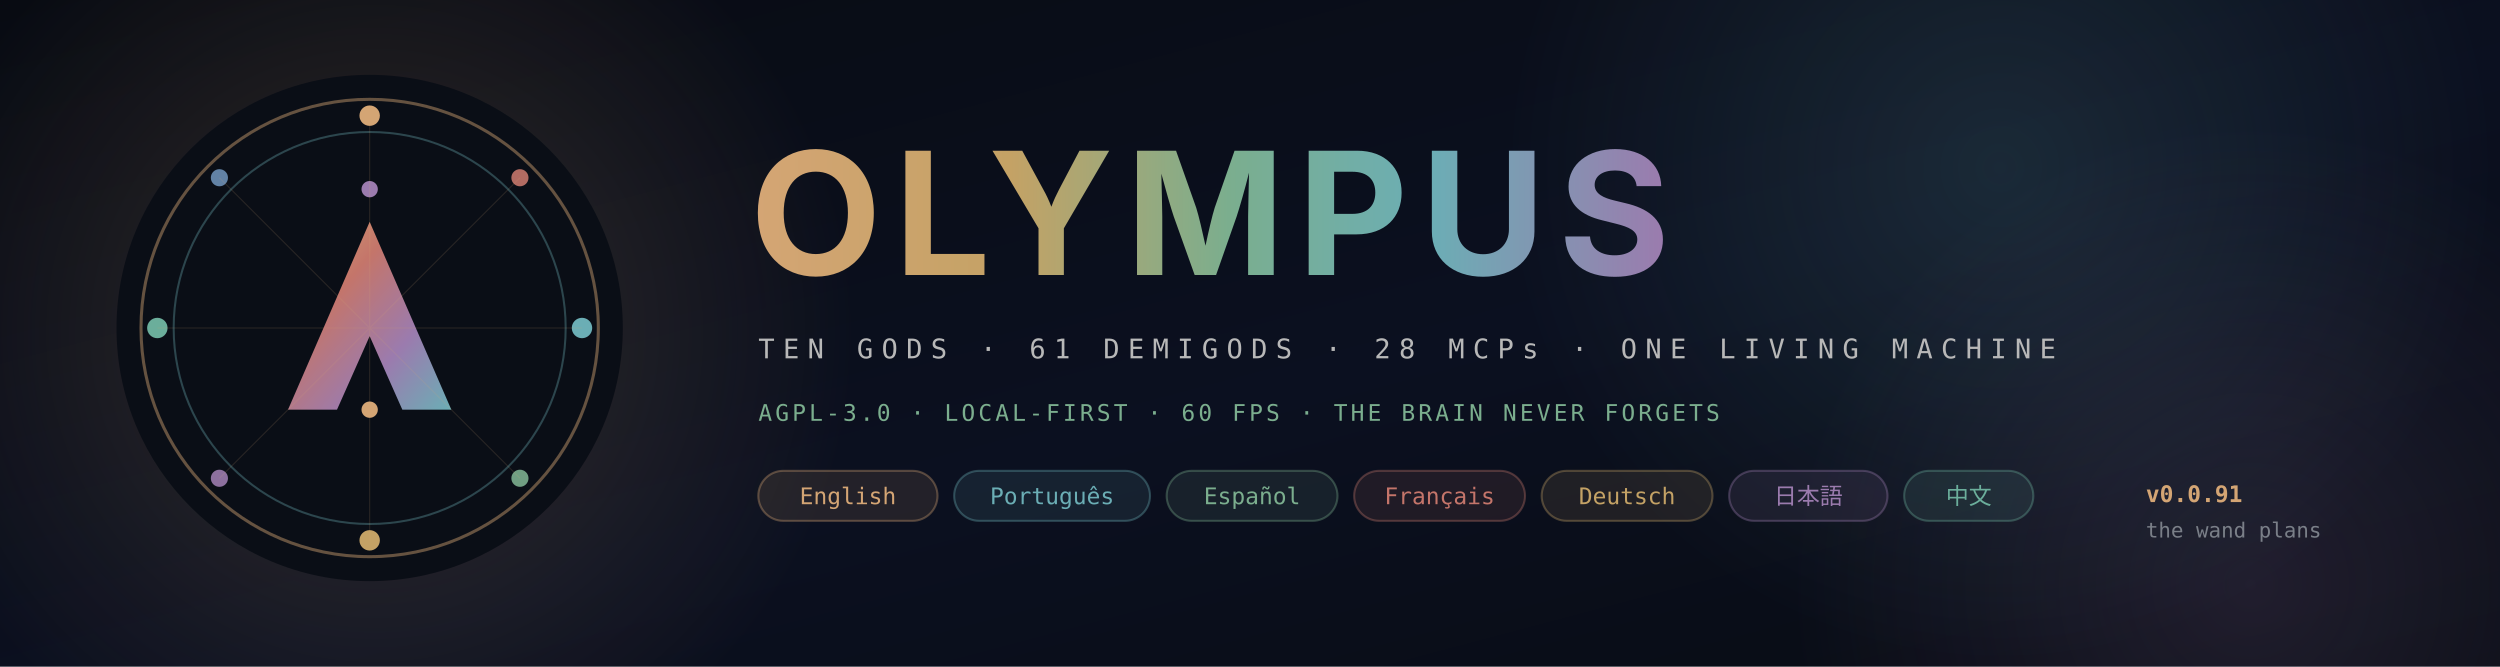
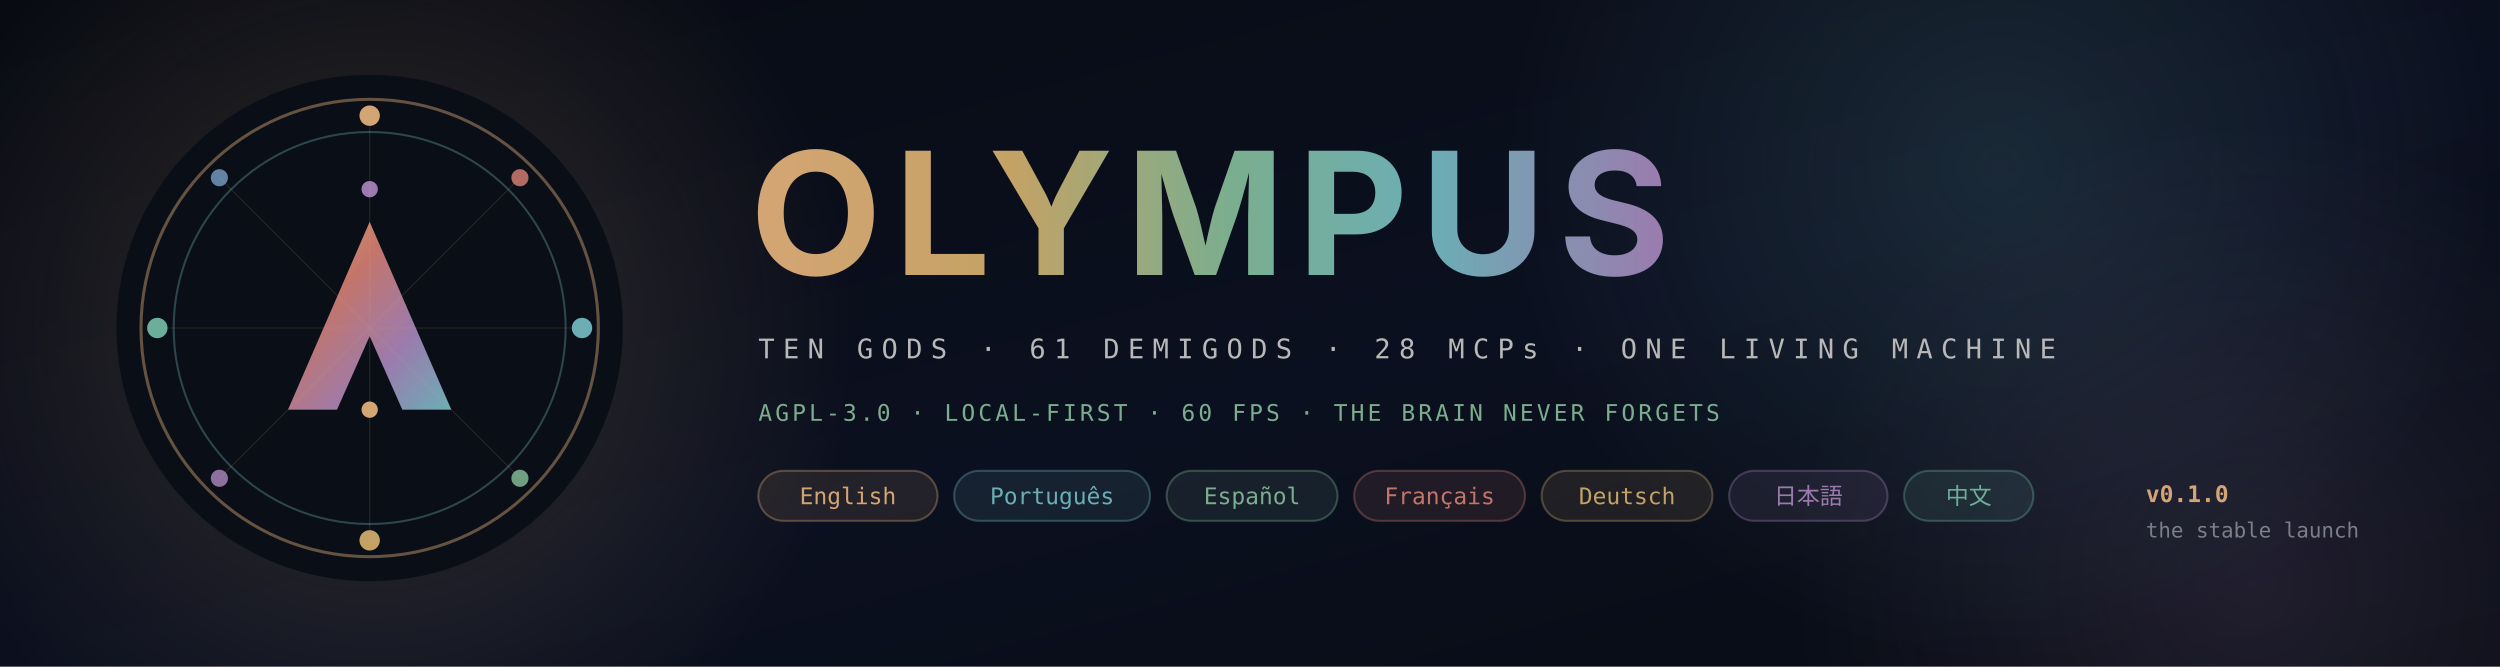
- <svg xmlns="http://www.w3.org/2000/svg" width="1200" height="320" viewBox="0 0 1200 320" fill="none" role="img" aria-label="OLYMPUS v0.0.98-16-9.1-9 — the contract, the 60-second lane, the night shift and the startup update box: ten gods, sixty-one demigods, one living machine, seven languages.">
+ <svg xmlns="http://www.w3.org/2000/svg" width="1200" height="320" viewBox="0 0 1200 320" fill="none" role="img" aria-label="OLYMPUS v0.1.0 — the stable launch: ten gods, sixty-one demigods, one living machine, seven languages.">
  <defs>
    <linearGradient id="bg" x1="0" y1="0" x2="1" y2="1">
      <stop offset="0%" stop-color="#080B12" />
      <stop offset="55%" stop-color="#0B1020" />
      <stop offset="100%" stop-color="#080B12" />
    </linearGradient>
    <radialGradient id="glowGold" cx="50%" cy="50%" r="50%">
      <stop offset="0%" stop-color="#D4A574" stop-opacity=".20" />
      <stop offset="100%" stop-color="#D4A574" stop-opacity="0" />
    </radialGradient>
    <radialGradient id="glowCyan" cx="50%" cy="50%" r="50%">
      <stop offset="0%" stop-color="#6BAEB5" stop-opacity=".16" />
      <stop offset="100%" stop-color="#6BAEB5" stop-opacity="0" />
    </radialGradient>
    <radialGradient id="glowPurple" cx="50%" cy="50%" r="50%">
      <stop offset="0%" stop-color="#9B7BAE" stop-opacity=".16" />
      <stop offset="100%" stop-color="#9B7BAE" stop-opacity="0" />
    </radialGradient>
    <linearGradient id="peak" x1="0" y1="0" x2="1" y2="1">
      <stop offset="0%" stop-color="#D4A574" />
      <stop offset="34%" stop-color="#C4756A" />
      <stop offset="68%" stop-color="#9B7BAE" />
      <stop offset="100%" stop-color="#6BAEB5" />
    </linearGradient>
    <linearGradient id="word" x1="0" y1="0" x2="1" y2="0">
      <stop offset="0%" stop-color="#D4A574" />
      <stop offset="28%" stop-color="#C4A265" />
      <stop offset="52%" stop-color="#7BAE8E" />
      <stop offset="74%" stop-color="#6BAEB5" />
      <stop offset="100%" stop-color="#9B7BAE" />
    </linearGradient>
  </defs>
  <rect width="1200" height="320" fill="url(#bg)" />
  <circle cx="180" cy="160" r="230" fill="url(#glowGold)" />
  <circle cx="960" cy="80" r="240" fill="url(#glowCyan)" />
  <circle cx="1080" cy="280" r="220" fill="url(#glowPurple)" />
  <g transform="translate(52,32) scale(0.98)">
    <circle cx="128" cy="128" r="124" fill="#0A0E16" />
    <circle cx="128" cy="128" r="112" stroke="#D4A574" stroke-width="1.5" fill="none" opacity=".45" />
    <circle cx="128" cy="128" r="96" stroke="#6BAEB5" stroke-width="1" fill="none" opacity=".35" />
    <path d="M 128 76 L 168 168 L 144 168 L 128 132 L 112 168 L 88 168 Z" fill="url(#peak)" />
    <circle cx="128" cy="60" r="4" fill="#9B7BAE" />
    <circle cx="128" cy="168" r="4" fill="#D4A574" />
    <circle cx="128" cy="24" r="5" fill="#D4A574" />
    <circle cx="201.6" cy="54.4" r="4.2" fill="#C4756A" opacity=".9" />
    <circle cx="232" cy="128" r="5" fill="#6BAEB5" />
    <circle cx="201.6" cy="201.6" r="4.2" fill="#7BAE8E" opacity=".9" />
    <circle cx="128" cy="232" r="5" fill="#C4A265" />
    <circle cx="54.4" cy="201.6" r="4.2" fill="#9B7BAE" opacity=".9" />
    <circle cx="24" cy="128" r="5" fill="#6BAE9B" />
    <circle cx="54.4" cy="54.4" r="4.2" fill="#6B8FB5" opacity=".9" />
    <g stroke="#D4A574" stroke-width="0.5" opacity=".16">
      <line x1="128" y1="128" x2="128" y2="24" />
      <line x1="128" y1="128" x2="201.6" y2="54.4" />
      <line x1="128" y1="128" x2="232" y2="128" />
      <line x1="128" y1="128" x2="201.6" y2="201.6" />
      <line x1="128" y1="128" x2="128" y2="232" />
      <line x1="128" y1="128" x2="54.4" y2="201.6" />
      <line x1="128" y1="128" x2="24" y2="128" />
      <line x1="128" y1="128" x2="54.4" y2="54.4" />
    </g>
  </g>
  <text x="360" y="132" font-family="ui-sans-serif, system-ui, -apple-system, sans-serif" font-size="82" font-weight="750" letter-spacing="6" fill="url(#word)">OLYMPUS</text>
  <text x="364" y="172" font-family="ui-monospace, 'SF Mono', monospace" font-size="13" letter-spacing="4" fill="#B8B8B8">TEN GODS · 61 DEMIGODS · 28 MCPs · ONE LIVING MACHINE</text>
  <text x="364" y="202" font-family="ui-monospace, 'SF Mono', monospace" font-size="11" letter-spacing="1.5" fill="#7BAE8E">AGPL-3.0 · LOCAL-FIRST · 60 FPS · THE BRAIN NEVER FORGETS</text>
  <g font-family="ui-monospace, 'SF Mono', monospace" font-size="11">
    <rect x="364" y="226" width="86" height="24" rx="12" fill="#D4A574" fill-opacity=".12" stroke="#D4A574" stroke-opacity=".35" />
    <text x="407" y="242" text-anchor="middle" fill="#D4A574">English</text>
    <rect x="458" y="226" width="94" height="24" rx="12" fill="#6BAEB5" fill-opacity=".12" stroke="#6BAEB5" stroke-opacity=".35" />
    <text x="505" y="242" text-anchor="middle" fill="#6BAEB5">Português</text>
    <rect x="560" y="226" width="82" height="24" rx="12" fill="#7BAE8E" fill-opacity=".12" stroke="#7BAE8E" stroke-opacity=".35" />
    <text x="601" y="242" text-anchor="middle" fill="#7BAE8E">Español</text>
    <rect x="650" y="226" width="82" height="24" rx="12" fill="#C4756A" fill-opacity=".12" stroke="#C4756A" stroke-opacity=".35" />
    <text x="691" y="242" text-anchor="middle" fill="#C4756A">Français</text>
    <rect x="740" y="226" width="82" height="24" rx="12" fill="#C4A265" fill-opacity=".12" stroke="#C4A265" stroke-opacity=".35" />
    <text x="781" y="242" text-anchor="middle" fill="#C4A265">Deutsch</text>
    <rect x="830" y="226" width="76" height="24" rx="12" fill="#9B7BAE" fill-opacity=".12" stroke="#9B7BAE" stroke-opacity=".35" />
    <text x="868" y="242" text-anchor="middle" fill="#9B7BAE">日本語</text>
    <rect x="914" y="226" width="62" height="24" rx="12" fill="#6BAE9B" fill-opacity=".12" stroke="#6BAE9B" stroke-opacity=".35" />
    <text x="945" y="242" text-anchor="middle" fill="#6BAE9B">中文</text>
  </g>
  <g font-family="ui-monospace, 'SF Mono', monospace" font-size="11">
-     <text x="1030" y="241" fill="#D4A574" font-weight="700">v0.0.91</text>
-     <text x="1030" y="258" fill="#7A7F88" font-size="10">the wand plans</text>
+     <text x="1030" y="241" fill="#D4A574" font-weight="700">v0.1.0</text>
+     <text x="1030" y="258" fill="#7A7F88" font-size="10">the stable launch</text>
  </g>
</svg>
